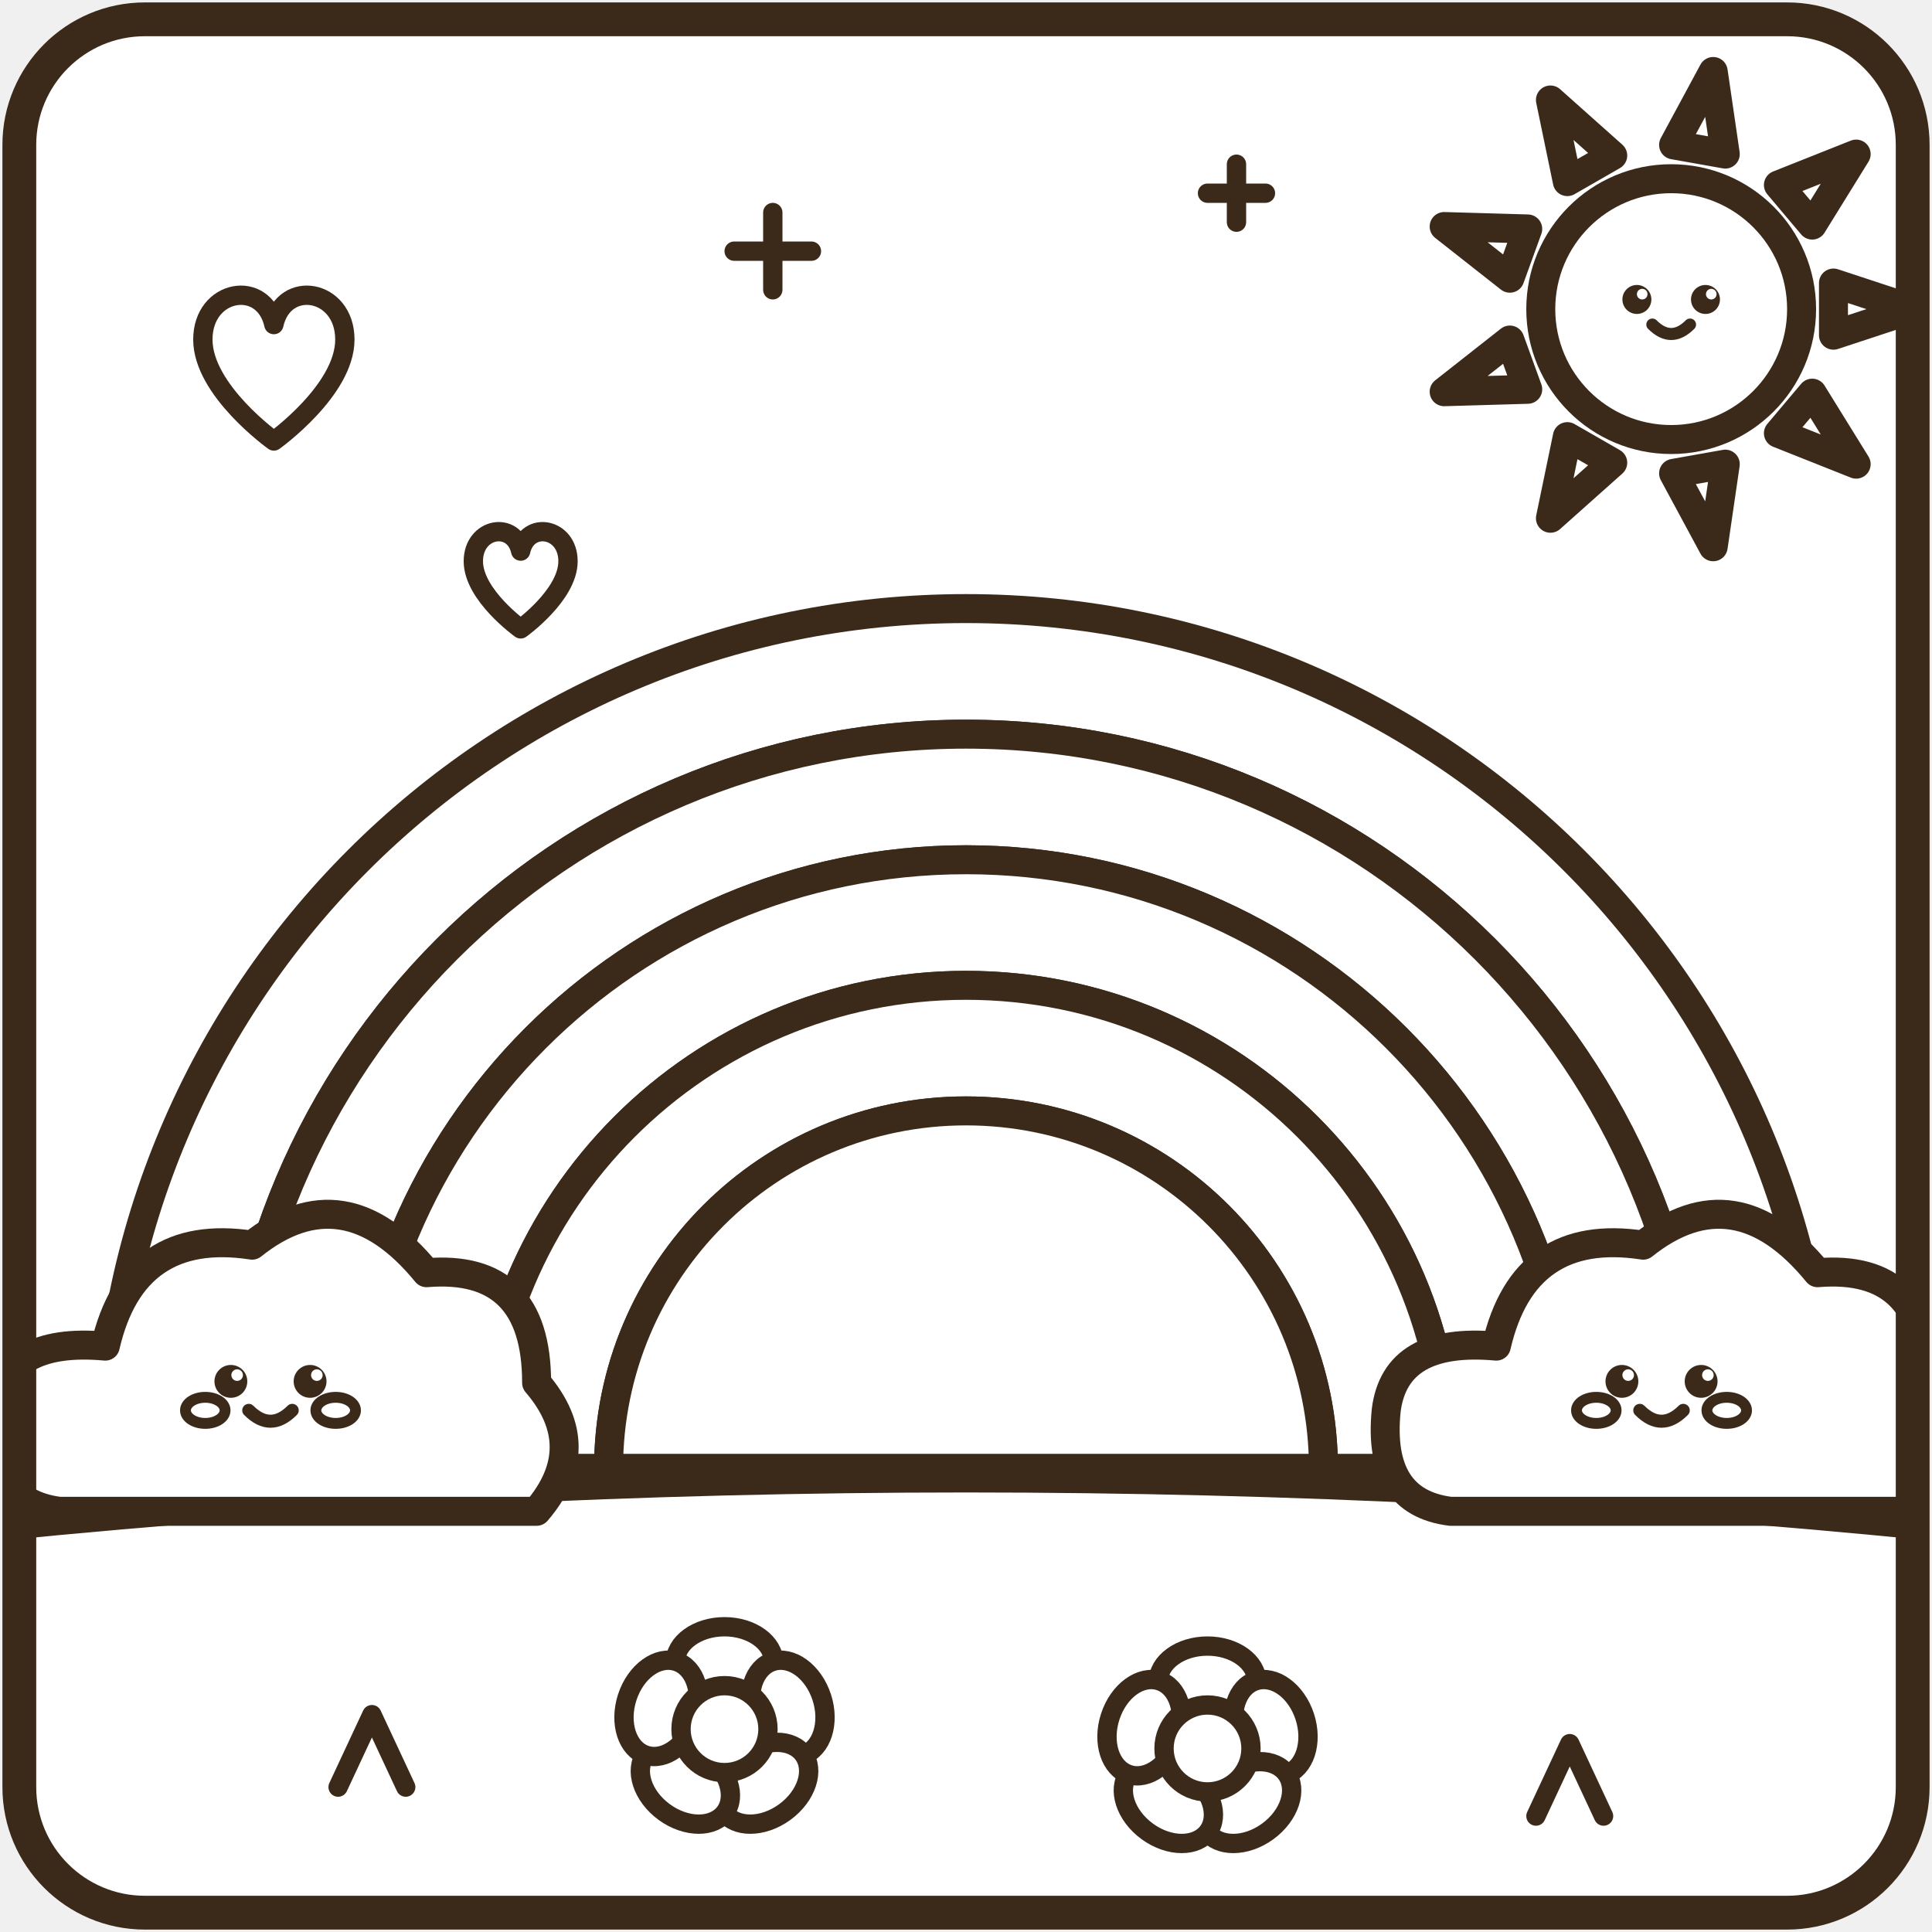
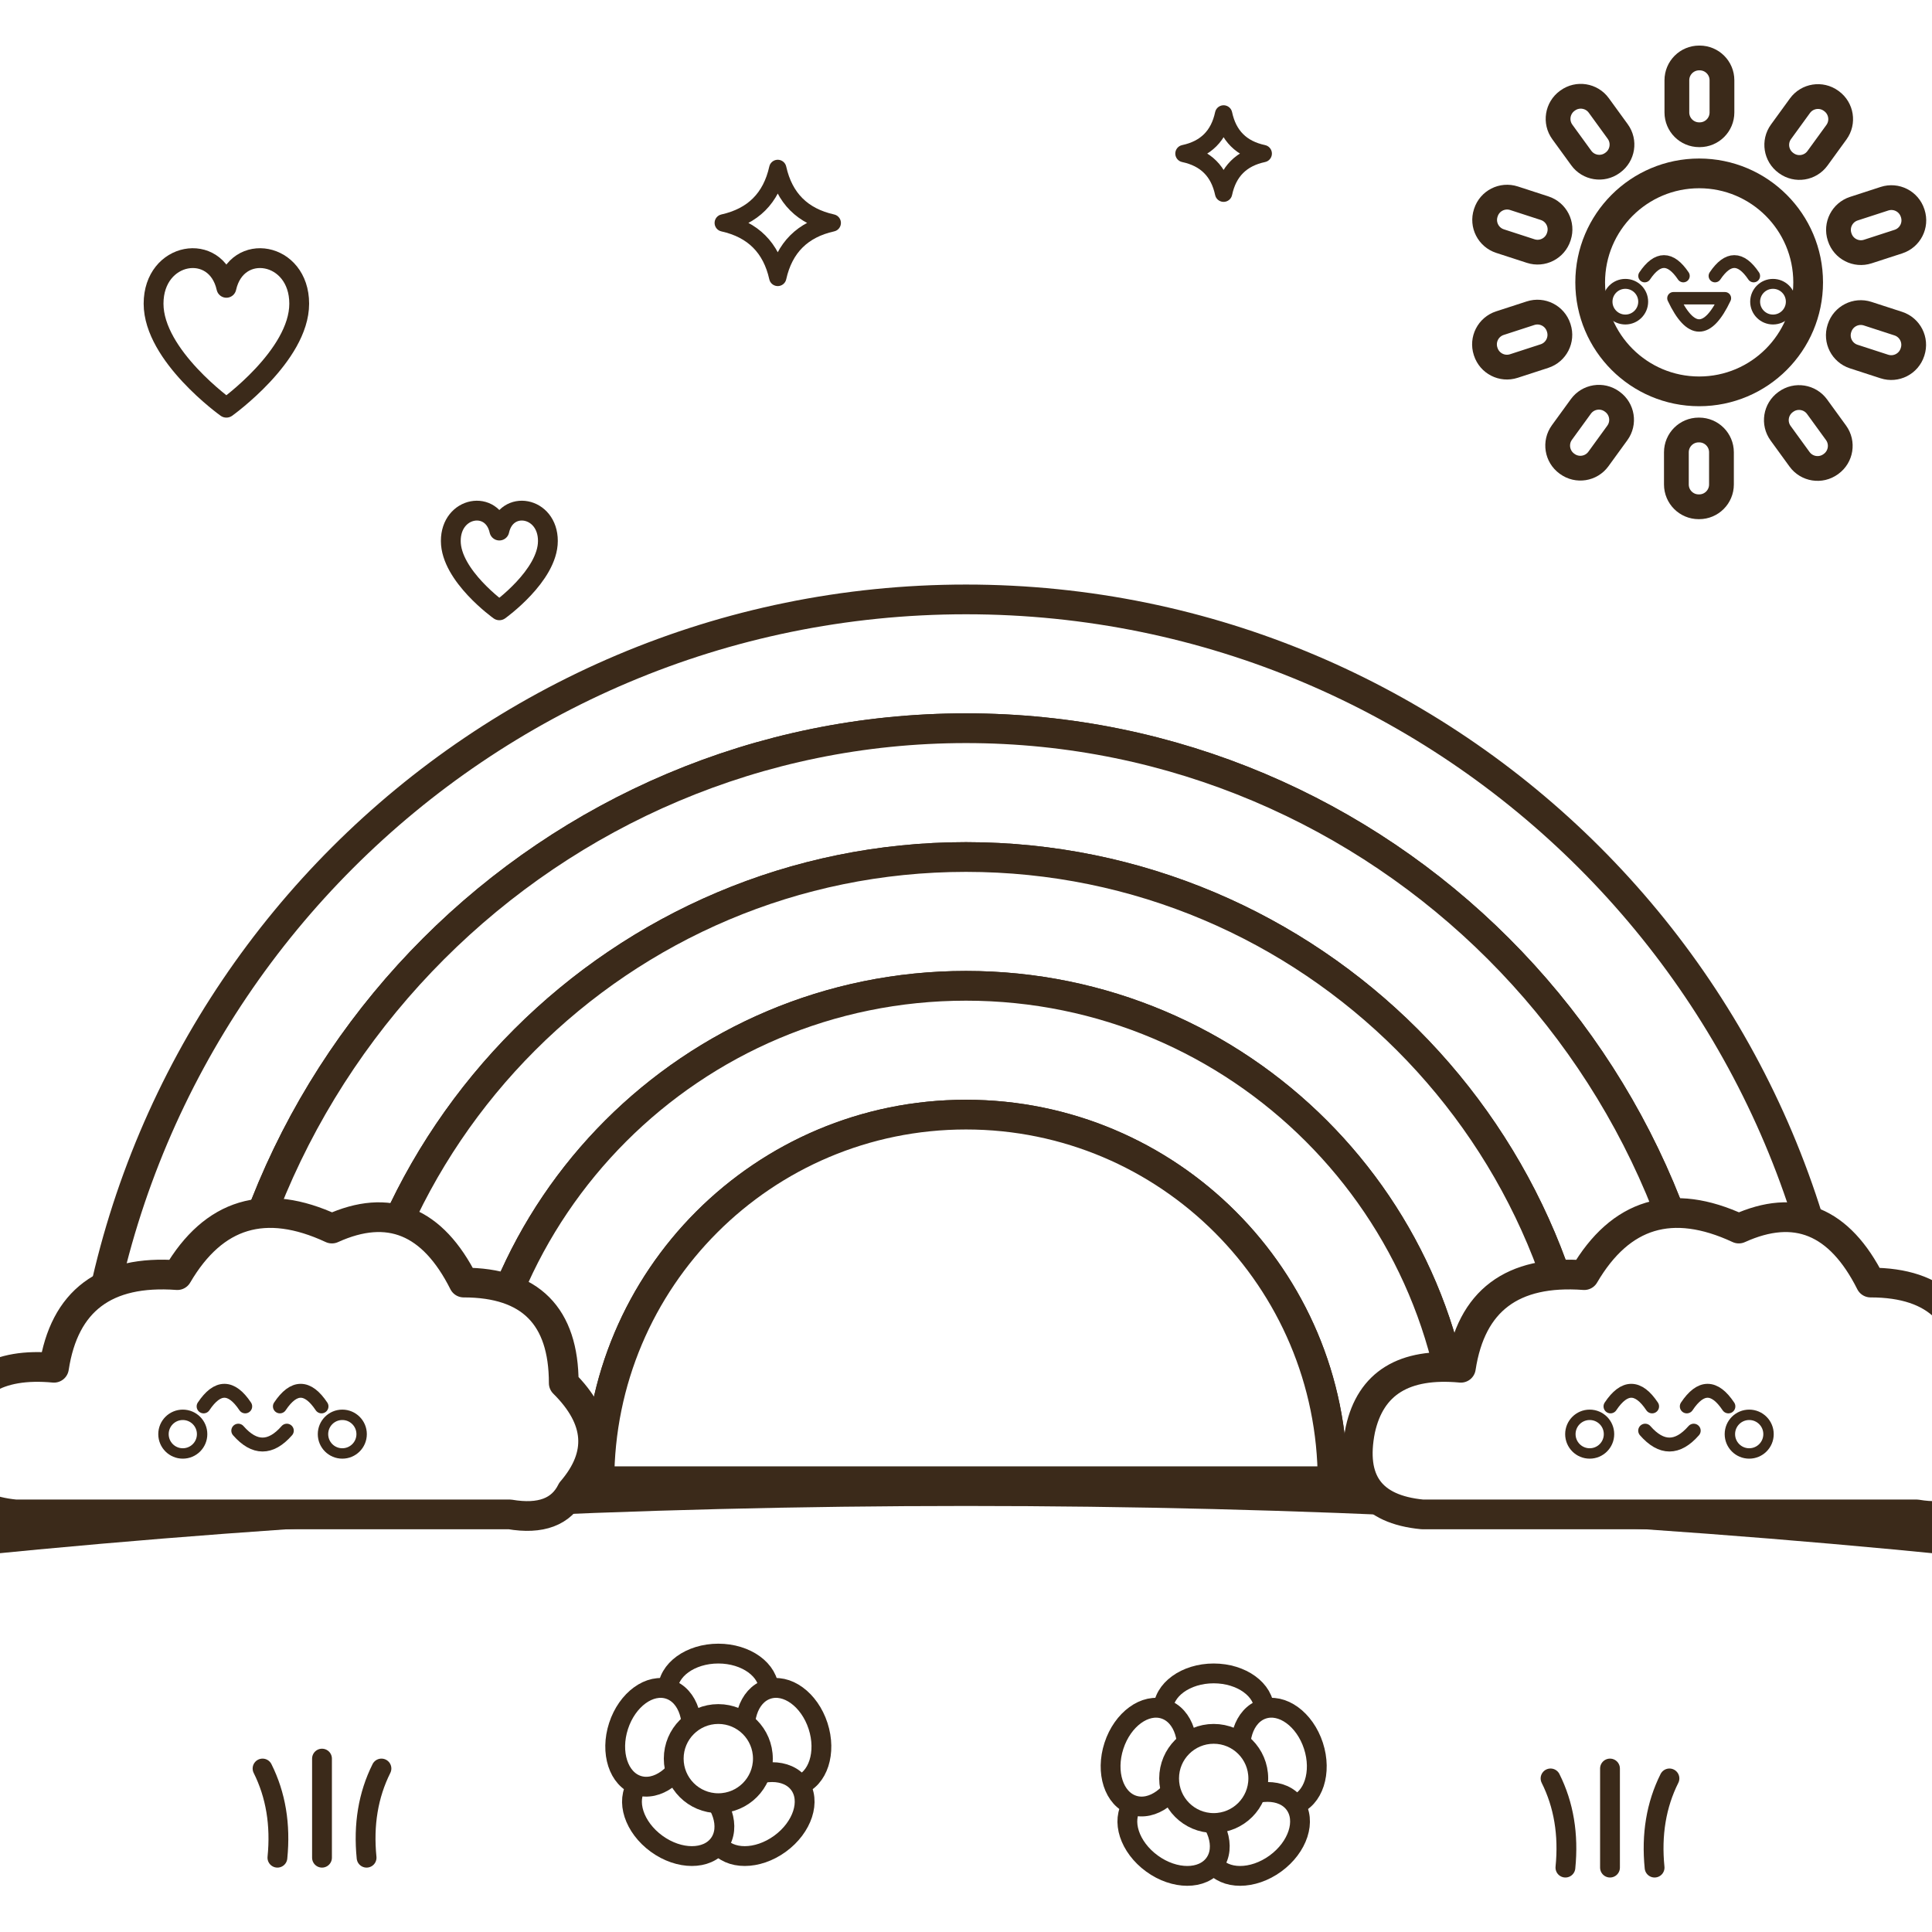
- <svg xmlns="http://www.w3.org/2000/svg" viewBox="0 0 400 400" role="img" aria-label="Coloriage : L'arc-en-ciel">
-   <defs>
-     <clipPath id="cadre-arc-en-ciel">
-       <rect x="4" y="4" width="392" height="392" rx="26" />
-     </clipPath>
-   </defs>
-   <g clip-path="url(#cadre-arc-en-ciel)">
-     <rect x="0" y="0" width="400" height="400" fill="#fff" stroke="#3b2a1a" stroke-width="6" stroke-linejoin="round" stroke-linecap="round" data-z="" />
-     <path d="M379.6 58.6 L396.0 64.0 L379.6 69.4 Z M375.2 81.4 L384.3 96.1 L368.2 89.7 Z M357.2 96.1 L354.7 113.2 L346.5 98.0 Z M333.9 95.8 L321.0 107.3 L324.5 90.4 Z M316.3 80.6 L299.0 81.1 L312.6 70.4 Z M312.6 57.6 L299.0 46.9 L316.3 47.4 Z M324.5 37.6 L321.0 20.7 L333.9 32.2 Z M346.5 30.0 L354.7 14.8 L357.2 31.9 Z M368.2 38.3 L384.3 31.9 L375.2 46.6 Z" fill="#fff" stroke="#3b2a1a" stroke-width="6" stroke-linejoin="round" stroke-linecap="round" data-z="" />
-     <circle cx="346" cy="64" r="27" fill="#fff" stroke="#3b2a1a" stroke-width="6" stroke-linejoin="round" stroke-linecap="round" data-z="" />
-     <circle cx="338.9" cy="62.0" r="3.0" fill="#3b2a1a" pointer-events="none" />
-     <circle cx="340.0" cy="60.9" r="1.1" fill="#fff" pointer-events="none" />
-     <circle cx="353.1" cy="62.0" r="3.0" fill="#3b2a1a" pointer-events="none" />
-     <circle cx="354.3" cy="60.9" r="1.1" fill="#fff" pointer-events="none" />
-     <path d="M342.1 67.2 Q346.0 71.1 349.9 67.2" fill="none" stroke="#3b2a1a" stroke-width="2.5" stroke-linecap="round" stroke-linejoin="round" pointer-events="none" />
-     <path d="M42.0 70.3 C42.0 59.8 54.6 57.7 56.7 67.2 C58.8 57.7 71.4 59.8 71.4 70.3 C71.4 80.8 56.7 91.3 56.7 91.3 C56.7 91.3 42.0 80.8 42.0 70.3Z" fill="#fff" stroke="#3b2a1a" stroke-width="4" stroke-linejoin="round" stroke-linecap="round" data-z="" />
-     <path d="M98.0 116.2 C98.0 109.2 106.4 107.8 107.8 114.1 C109.2 107.8 117.6 109.2 117.6 116.2 C117.6 123.2 107.8 130.2 107.8 130.2 C107.8 130.2 98.0 123.2 98.0 116.2Z" fill="#fff" stroke="#3b2a1a" stroke-width="4" stroke-linejoin="round" stroke-linecap="round" data-z="" />
-     <path d="M160 44 V60 M152 52 H168" fill="none" stroke="#3b2a1a" stroke-width="4" stroke-linecap="round" stroke-linejoin="round" pointer-events="none" />
-     <path d="M256 34 V46 M250 40 H262" fill="none" stroke="#3b2a1a" stroke-width="4" stroke-linecap="round" stroke-linejoin="round" pointer-events="none" />
-     <path d="M0 316 Q200 296 400 316 V400 H0Z" fill="#fff" stroke="#3b2a1a" stroke-width="6" stroke-linejoin="round" stroke-linecap="round" data-z="" />
-     <path d="M22 304 A178 178 0 0 1 378 304 L352 304 A152 152 0 0 0 48 304 Z" fill="#fff" stroke="#3b2a1a" stroke-width="6" stroke-linejoin="round" stroke-linecap="round" data-z="" />
-     <path d="M48 304 A152 152 0 0 1 352 304 L326 304 A126 126 0 0 0 74 304 Z" fill="#fff" stroke="#3b2a1a" stroke-width="6" stroke-linejoin="round" stroke-linecap="round" data-z="" />
-     <path d="M74 304 A126 126 0 0 1 326 304 L300 304 A100 100 0 0 0 100 304 Z" fill="#fff" stroke="#3b2a1a" stroke-width="6" stroke-linejoin="round" stroke-linecap="round" data-z="" />
-     <path d="M100 304 A100 100 0 0 1 300 304 L274 304 A74 74 0 0 0 126 304 Z" fill="#fff" stroke="#3b2a1a" stroke-width="6" stroke-linejoin="round" stroke-linecap="round" data-z="" />
-     <path d="M126 304 A74 74 0 0 1 274 304 Z" fill="#fff" stroke="#3b2a1a" stroke-width="6" stroke-linejoin="round" stroke-linecap="round" data-z="" />
-     <path d="M12.3 312.9 Q-2.9 311.0 -1.0 292.0 Q0.9 276.8 21.8 278.7 Q27.5 254.0 52.2 257.8 Q71.2 242.6 88.3 263.5 Q111.1 261.6 111.1 286.3 Q122.5 299.6 111.1 312.9 Z" fill="#fff" stroke="#3b2a1a" stroke-width="6" stroke-linejoin="round" stroke-linecap="round" data-z="" />
-     <circle cx="47.8" cy="286.0" r="3.4" fill="#3b2a1a" pointer-events="none" />
-     <circle cx="49.1" cy="284.7" r="1.2" fill="#fff" pointer-events="none" />
-     <circle cx="64.2" cy="286.0" r="3.4" fill="#3b2a1a" pointer-events="none" />
-     <circle cx="65.6" cy="284.7" r="1.2" fill="#fff" pointer-events="none" />
-     <path d="M51.5 292.0 Q56.0 296.5 60.5 292.0" fill="none" stroke="#3b2a1a" stroke-width="2.7" stroke-linecap="round" stroke-linejoin="round" pointer-events="none" />
-     <ellipse cx="42.5" cy="292.0" rx="4.1" ry="2.7" fill="#fff" stroke="#3b2a1a" stroke-width="2.25" stroke-linejoin="round" stroke-linecap="round" data-z="" />
-     <ellipse cx="69.5" cy="292.0" rx="4.1" ry="2.7" fill="#fff" stroke="#3b2a1a" stroke-width="2.25" stroke-linejoin="round" stroke-linecap="round" data-z="" />
-     <path d="M300.3 312.9 Q285.1 311.0 287.0 292.0 Q288.9 276.8 309.8 278.7 Q315.5 254.0 340.2 257.8 Q359.2 242.6 376.3 263.5 Q399.1 261.6 399.1 286.3 Q410.5 299.6 399.1 312.9 Z" fill="#fff" stroke="#3b2a1a" stroke-width="6" stroke-linejoin="round" stroke-linecap="round" data-z="" />
-     <circle cx="335.8" cy="286.0" r="3.4" fill="#3b2a1a" pointer-events="none" />
-     <circle cx="337.1" cy="284.7" r="1.2" fill="#fff" pointer-events="none" />
-     <circle cx="352.2" cy="286.0" r="3.4" fill="#3b2a1a" pointer-events="none" />
-     <circle cx="353.6" cy="284.7" r="1.2" fill="#fff" pointer-events="none" />
-     <path d="M339.5 292.0 Q344.0 296.5 348.5 292.0" fill="none" stroke="#3b2a1a" stroke-width="2.7" stroke-linecap="round" stroke-linejoin="round" pointer-events="none" />
-     <ellipse cx="330.5" cy="292.0" rx="4.1" ry="2.7" fill="#fff" stroke="#3b2a1a" stroke-width="2.25" stroke-linejoin="round" stroke-linecap="round" data-z="" />
-     <ellipse cx="357.5" cy="292.0" rx="4.1" ry="2.7" fill="#fff" stroke="#3b2a1a" stroke-width="2.25" stroke-linejoin="round" stroke-linecap="round" data-z="" />
-     <ellipse cx="150.0" cy="344.2" rx="10.2" ry="7.4" transform="rotate(0 150.0 344.2)" fill="#fff" stroke="#3b2a1a" stroke-width="4" stroke-linejoin="round" stroke-linecap="round" data-z="" />
-     <ellipse cx="163.1" cy="353.7" rx="10.2" ry="7.4" transform="rotate(72 163.1 353.7)" fill="#fff" stroke="#3b2a1a" stroke-width="4" stroke-linejoin="round" stroke-linecap="round" data-z="" />
-     <ellipse cx="158.1" cy="369.2" rx="10.2" ry="7.4" transform="rotate(144 158.1 369.2)" fill="#fff" stroke="#3b2a1a" stroke-width="4" stroke-linejoin="round" stroke-linecap="round" data-z="" />
-     <ellipse cx="141.9" cy="369.2" rx="10.2" ry="7.4" transform="rotate(216 141.9 369.2)" fill="#fff" stroke="#3b2a1a" stroke-width="4" stroke-linejoin="round" stroke-linecap="round" data-z="" />
-     <ellipse cx="136.9" cy="353.7" rx="10.2" ry="7.4" transform="rotate(288 136.9 353.7)" fill="#fff" stroke="#3b2a1a" stroke-width="4" stroke-linejoin="round" stroke-linecap="round" data-z="" />
-     <circle cx="150" cy="358" r="9.0" fill="#fff" stroke="#3b2a1a" stroke-width="4" stroke-linejoin="round" stroke-linecap="round" data-z="" />
-     <ellipse cx="250.0" cy="348.2" rx="10.2" ry="7.4" transform="rotate(0 250.0 348.2)" fill="#fff" stroke="#3b2a1a" stroke-width="4" stroke-linejoin="round" stroke-linecap="round" data-z="" />
-     <ellipse cx="263.1" cy="357.7" rx="10.2" ry="7.4" transform="rotate(72 263.1 357.7)" fill="#fff" stroke="#3b2a1a" stroke-width="4" stroke-linejoin="round" stroke-linecap="round" data-z="" />
-     <ellipse cx="258.1" cy="373.2" rx="10.2" ry="7.4" transform="rotate(144 258.1 373.2)" fill="#fff" stroke="#3b2a1a" stroke-width="4" stroke-linejoin="round" stroke-linecap="round" data-z="" />
-     <ellipse cx="241.9" cy="373.2" rx="10.2" ry="7.4" transform="rotate(216 241.9 373.2)" fill="#fff" stroke="#3b2a1a" stroke-width="4" stroke-linejoin="round" stroke-linecap="round" data-z="" />
-     <ellipse cx="236.9" cy="357.7" rx="10.2" ry="7.4" transform="rotate(288 236.9 357.7)" fill="#fff" stroke="#3b2a1a" stroke-width="4" stroke-linejoin="round" stroke-linecap="round" data-z="" />
-     <circle cx="250" cy="362" r="9.0" fill="#fff" stroke="#3b2a1a" stroke-width="4" stroke-linejoin="round" stroke-linecap="round" data-z="" />
-     <path d="M70 370 l7 -15 l7 15 M318 376 l7 -15 l7 15" fill="none" stroke="#3b2a1a" stroke-width="4" stroke-linecap="round" stroke-linejoin="round" pointer-events="none" />
-   </g>
-   <rect x="4" y="4" width="392" height="392" rx="26" fill="none" stroke="#3b2a1a" stroke-width="7" pointer-events="none" />
+ <svg xmlns="http://www.w3.org/2000/svg" viewBox="5 5 390 390" role="img" aria-label="Coloriage : L'arc-en-ciel">
+   <rect x="0" y="0" width="400" height="400" fill="#fff" stroke="none" data-z="" />
+   <rect x="343.5" y="16.7" width="9.1" height="15.5" rx="4.5" transform="rotate(0 348 62)" fill="#fff" stroke="#3b2a1a" stroke-width="5" stroke-linejoin="round" stroke-linecap="round" data-z="" />
+   <rect x="343.5" y="16.7" width="9.1" height="15.5" rx="4.5" transform="rotate(36 348 62)" fill="#fff" stroke="#3b2a1a" stroke-width="5" stroke-linejoin="round" stroke-linecap="round" data-z="" />
+   <rect x="343.5" y="16.7" width="9.1" height="15.5" rx="4.5" transform="rotate(72 348 62)" fill="#fff" stroke="#3b2a1a" stroke-width="5" stroke-linejoin="round" stroke-linecap="round" data-z="" />
+   <rect x="343.5" y="16.7" width="9.1" height="15.5" rx="4.5" transform="rotate(108 348 62)" fill="#fff" stroke="#3b2a1a" stroke-width="5" stroke-linejoin="round" stroke-linecap="round" data-z="" />
+   <rect x="343.5" y="16.7" width="9.1" height="15.5" rx="4.5" transform="rotate(144 348 62)" fill="#fff" stroke="#3b2a1a" stroke-width="5" stroke-linejoin="round" stroke-linecap="round" data-z="" />
+   <rect x="343.5" y="16.7" width="9.1" height="15.5" rx="4.5" transform="rotate(180 348 62)" fill="#fff" stroke="#3b2a1a" stroke-width="5" stroke-linejoin="round" stroke-linecap="round" data-z="" />
+   <rect x="343.5" y="16.7" width="9.1" height="15.5" rx="4.5" transform="rotate(216 348 62)" fill="#fff" stroke="#3b2a1a" stroke-width="5" stroke-linejoin="round" stroke-linecap="round" data-z="" />
+   <rect x="343.5" y="16.7" width="9.1" height="15.5" rx="4.5" transform="rotate(252 348 62)" fill="#fff" stroke="#3b2a1a" stroke-width="5" stroke-linejoin="round" stroke-linecap="round" data-z="" />
+   <rect x="343.5" y="16.7" width="9.1" height="15.5" rx="4.5" transform="rotate(288 348 62)" fill="#fff" stroke="#3b2a1a" stroke-width="5" stroke-linejoin="round" stroke-linecap="round" data-z="" />
+   <rect x="343.5" y="16.7" width="9.1" height="15.5" rx="4.5" transform="rotate(324 348 62)" fill="#fff" stroke="#3b2a1a" stroke-width="5" stroke-linejoin="round" stroke-linecap="round" data-z="" />
+   <circle cx="348" cy="62" r="22" fill="#fff" stroke="#3b2a1a" stroke-width="6" stroke-linejoin="round" stroke-linecap="round" data-z="" />
+   <path d="M337.0 60.7 Q340.9 54.9 344.8 60.7" fill="none" stroke="#3b2a1a" stroke-width="2.588" stroke-linecap="round" stroke-linejoin="round" pointer-events="none" />
+   <path d="M351.2 60.7 Q355.1 54.9 359.0 60.7" fill="none" stroke="#3b2a1a" stroke-width="2.588" stroke-linecap="round" stroke-linejoin="round" pointer-events="none" />
+   <path d="M342.8 65.2 Q348.0 76.2 353.2 65.2 Z" fill="#fff" stroke="#3b2a1a" stroke-width="2.5" stroke-linejoin="round" stroke-linecap="round" data-z="" />
+   <circle cx="333.1" cy="65.9" r="3.6" fill="#fff" stroke="#3b2a1a" stroke-width="2.0" stroke-linejoin="round" stroke-linecap="round" data-z="" />
+   <circle cx="362.9" cy="65.9" r="3.6" fill="#fff" stroke="#3b2a1a" stroke-width="2.0" stroke-linejoin="round" stroke-linecap="round" data-z="" />
+   <path d="M36.0 66.3 C36.0 55.8 48.6 53.7 50.7 63.1 C52.8 53.7 65.4 55.8 65.4 66.3 C65.4 76.8 50.7 87.3 50.7 87.3 C50.7 87.3 36.0 76.8 36.0 66.3Z" fill="#fff" stroke="#3b2a1a" stroke-width="4" stroke-linejoin="round" stroke-linecap="round" data-z="" />
+   <path d="M96.0 114.2 C96.0 107.2 104.4 105.8 105.8 112.1 C107.2 105.8 115.6 107.2 115.6 114.2 C115.6 121.2 105.8 128.2 105.8 128.2 C105.8 128.2 96.0 121.2 96.0 114.2Z" fill="#fff" stroke="#3b2a1a" stroke-width="4" stroke-linejoin="round" stroke-linecap="round" data-z="" />
+   <path d="M162 39 Q164.0 48.0 173 50 Q164.0 52.0 162 61 Q160.0 52.0 151 50 Q160.0 48.0 162 39Z" fill="#fff" stroke="#3b2a1a" stroke-width="3.5" stroke-linejoin="round" stroke-linecap="round" data-z="" />
+   <path d="M252 28 Q253.4 34.6 260 36 Q253.4 37.4 252 44 Q250.6 37.4 244 36 Q250.6 34.6 252 28Z" fill="#fff" stroke="#3b2a1a" stroke-width="3.5" stroke-linejoin="round" stroke-linecap="round" data-z="" />
+   <path d="M0 316 Q200 296 400 316 V400 H0Z" fill="#fff" stroke="#3b2a1a" stroke-width="6" stroke-linejoin="round" stroke-linecap="round" data-z="" />
+   <path d="M22 304 A178 178 0 0 1 378 304 L352 304 A152 152 0 0 0 48 304 Z" fill="#fff" stroke="#3b2a1a" stroke-width="6" stroke-linejoin="round" stroke-linecap="round" data-z="" />
+   <path d="M48 304 A152 152 0 0 1 352 304 L326 304 A126 126 0 0 0 74 304 Z" fill="#fff" stroke="#3b2a1a" stroke-width="6" stroke-linejoin="round" stroke-linecap="round" data-z="" />
+   <path d="M74 304 A126 126 0 0 1 326 304 L300 304 A100 100 0 0 0 100 304 Z" fill="#fff" stroke="#3b2a1a" stroke-width="6" stroke-linejoin="round" stroke-linecap="round" data-z="" />
+   <path d="M100 304 A100 100 0 0 1 300 304 L274 304 A74 74 0 0 0 126 304 Z" fill="#fff" stroke="#3b2a1a" stroke-width="6" stroke-linejoin="round" stroke-linecap="round" data-z="" />
+   <path d="M126 304 A74 74 0 0 1 274 304 Z" fill="#fff" stroke="#3b2a1a" stroke-width="6" stroke-linejoin="round" stroke-linecap="round" data-z="" />
+   <path d="M8.1 310.7 Q-7.5 309.2 -4.4 293.6 Q-1.3 279.5 15.9 281.1 Q19.0 260.8 40.8 262.4 Q51.8 243.6 72.0 253.0 Q89.2 245.2 98.6 263.9 Q118.8 263.9 118.8 284.2 Q129.8 295.1 120.4 306.0 Q117.3 312.3 107.9 310.7 Z" fill="#fff" stroke="#3b2a1a" stroke-width="6" stroke-linejoin="round" stroke-linecap="round" data-z="" />
+   <path d="M46.1 288.9 Q50.3 282.6 54.5 288.9" fill="none" stroke="#3b2a1a" stroke-width="2.808" stroke-linecap="round" stroke-linejoin="round" pointer-events="none" />
+   <path d="M61.5 288.9 Q65.7 282.6 69.9 288.9" fill="none" stroke="#3b2a1a" stroke-width="2.808" stroke-linecap="round" stroke-linejoin="round" pointer-events="none" />
+   <path d="M53.1 293.8 Q58.0 299.4 62.9 293.8" fill="none" stroke="#3b2a1a" stroke-width="2.808" stroke-linecap="round" stroke-linejoin="round" pointer-events="none" />
+   <circle cx="41.9" cy="294.5" r="3.9" fill="#fff" stroke="#3b2a1a" stroke-width="2.1" stroke-linejoin="round" stroke-linecap="round" data-z="" />
+   <circle cx="74.1" cy="294.5" r="3.9" fill="#fff" stroke="#3b2a1a" stroke-width="2.1" stroke-linejoin="round" stroke-linecap="round" data-z="" />
+   <path d="M292.1 310.7 Q276.5 309.2 279.6 293.6 Q282.7 279.5 299.9 281.1 Q303.0 260.8 324.8 262.4 Q335.8 243.6 356.0 253.0 Q373.2 245.2 382.6 263.9 Q402.8 263.9 402.8 284.2 Q413.8 295.1 404.4 306.0 Q401.3 312.3 391.9 310.7 Z" fill="#fff" stroke="#3b2a1a" stroke-width="6" stroke-linejoin="round" stroke-linecap="round" data-z="" />
+   <path d="M330.1 288.9 Q334.3 282.6 338.5 288.9" fill="none" stroke="#3b2a1a" stroke-width="2.808" stroke-linecap="round" stroke-linejoin="round" pointer-events="none" />
+   <path d="M345.5 288.9 Q349.7 282.6 353.9 288.9" fill="none" stroke="#3b2a1a" stroke-width="2.808" stroke-linecap="round" stroke-linejoin="round" pointer-events="none" />
+   <path d="M337.1 293.8 Q342.0 299.4 346.9 293.8" fill="none" stroke="#3b2a1a" stroke-width="2.808" stroke-linecap="round" stroke-linejoin="round" pointer-events="none" />
+   <circle cx="325.9" cy="294.5" r="3.9" fill="#fff" stroke="#3b2a1a" stroke-width="2.1" stroke-linejoin="round" stroke-linecap="round" data-z="" />
+   <circle cx="358.1" cy="294.5" r="3.9" fill="#fff" stroke="#3b2a1a" stroke-width="2.1" stroke-linejoin="round" stroke-linecap="round" data-z="" />
+   <ellipse cx="150.0" cy="346.2" rx="10.2" ry="7.4" transform="rotate(0 150.0 346.2)" fill="#fff" stroke="#3b2a1a" stroke-width="4" stroke-linejoin="round" stroke-linecap="round" data-z="" />
+   <ellipse cx="163.1" cy="355.7" rx="10.2" ry="7.4" transform="rotate(72 163.1 355.7)" fill="#fff" stroke="#3b2a1a" stroke-width="4" stroke-linejoin="round" stroke-linecap="round" data-z="" />
+   <ellipse cx="158.1" cy="371.2" rx="10.2" ry="7.4" transform="rotate(144 158.1 371.2)" fill="#fff" stroke="#3b2a1a" stroke-width="4" stroke-linejoin="round" stroke-linecap="round" data-z="" />
+   <ellipse cx="141.9" cy="371.2" rx="10.2" ry="7.4" transform="rotate(216 141.9 371.2)" fill="#fff" stroke="#3b2a1a" stroke-width="4" stroke-linejoin="round" stroke-linecap="round" data-z="" />
+   <ellipse cx="136.9" cy="355.7" rx="10.2" ry="7.4" transform="rotate(288 136.9 355.7)" fill="#fff" stroke="#3b2a1a" stroke-width="4" stroke-linejoin="round" stroke-linecap="round" data-z="" />
+   <circle cx="150" cy="360" r="9.0" fill="#fff" stroke="#3b2a1a" stroke-width="4" stroke-linejoin="round" stroke-linecap="round" data-z="" />
+   <ellipse cx="250.0" cy="350.2" rx="10.2" ry="7.4" transform="rotate(0 250.0 350.2)" fill="#fff" stroke="#3b2a1a" stroke-width="4" stroke-linejoin="round" stroke-linecap="round" data-z="" />
+   <ellipse cx="263.1" cy="359.7" rx="10.2" ry="7.4" transform="rotate(72 263.1 359.7)" fill="#fff" stroke="#3b2a1a" stroke-width="4" stroke-linejoin="round" stroke-linecap="round" data-z="" />
+   <ellipse cx="258.1" cy="375.2" rx="10.2" ry="7.4" transform="rotate(144 258.1 375.2)" fill="#fff" stroke="#3b2a1a" stroke-width="4" stroke-linejoin="round" stroke-linecap="round" data-z="" />
+   <ellipse cx="241.9" cy="375.2" rx="10.2" ry="7.4" transform="rotate(216 241.9 375.2)" fill="#fff" stroke="#3b2a1a" stroke-width="4" stroke-linejoin="round" stroke-linecap="round" data-z="" />
+   <ellipse cx="236.9" cy="359.7" rx="10.2" ry="7.4" transform="rotate(288 236.9 359.7)" fill="#fff" stroke="#3b2a1a" stroke-width="4" stroke-linejoin="round" stroke-linecap="round" data-z="" />
+   <circle cx="250" cy="364" r="9.0" fill="#fff" stroke="#3b2a1a" stroke-width="4" stroke-linejoin="round" stroke-linecap="round" data-z="" />
+   <path d="M61 380 Q62 370 58 362 M70 380 V360 M79 380 Q78 370 82 362" fill="none" stroke="#3b2a1a" stroke-width="4" stroke-linecap="round" stroke-linejoin="round" pointer-events="none" />
+   <path d="M321 382 Q322 372 318 364 M330 382 V362 M339 382 Q338 372 342 364" fill="none" stroke="#3b2a1a" stroke-width="4" stroke-linecap="round" stroke-linejoin="round" pointer-events="none" />
</svg>
